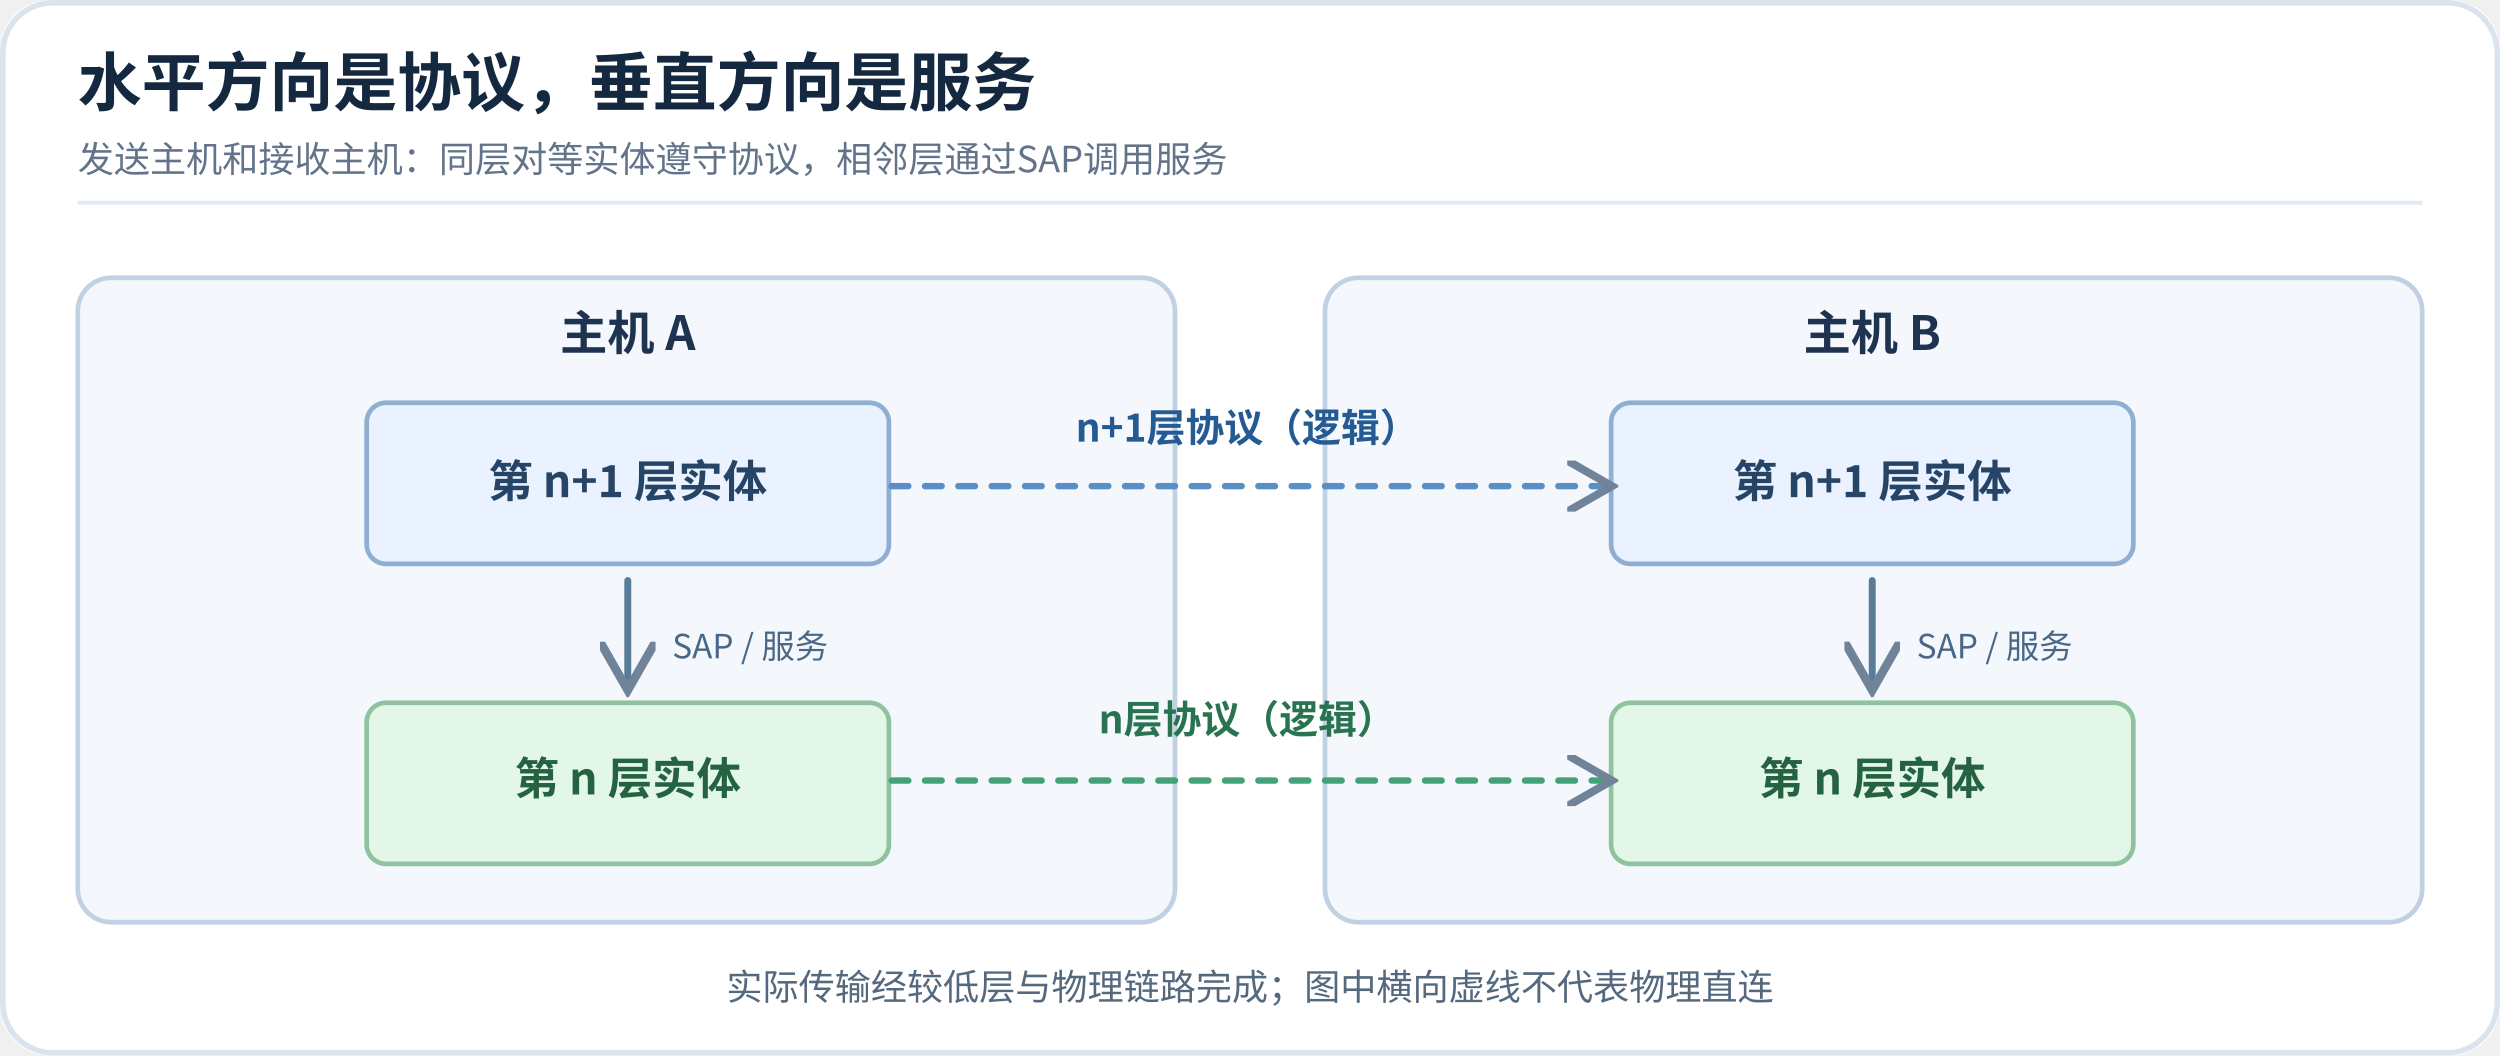
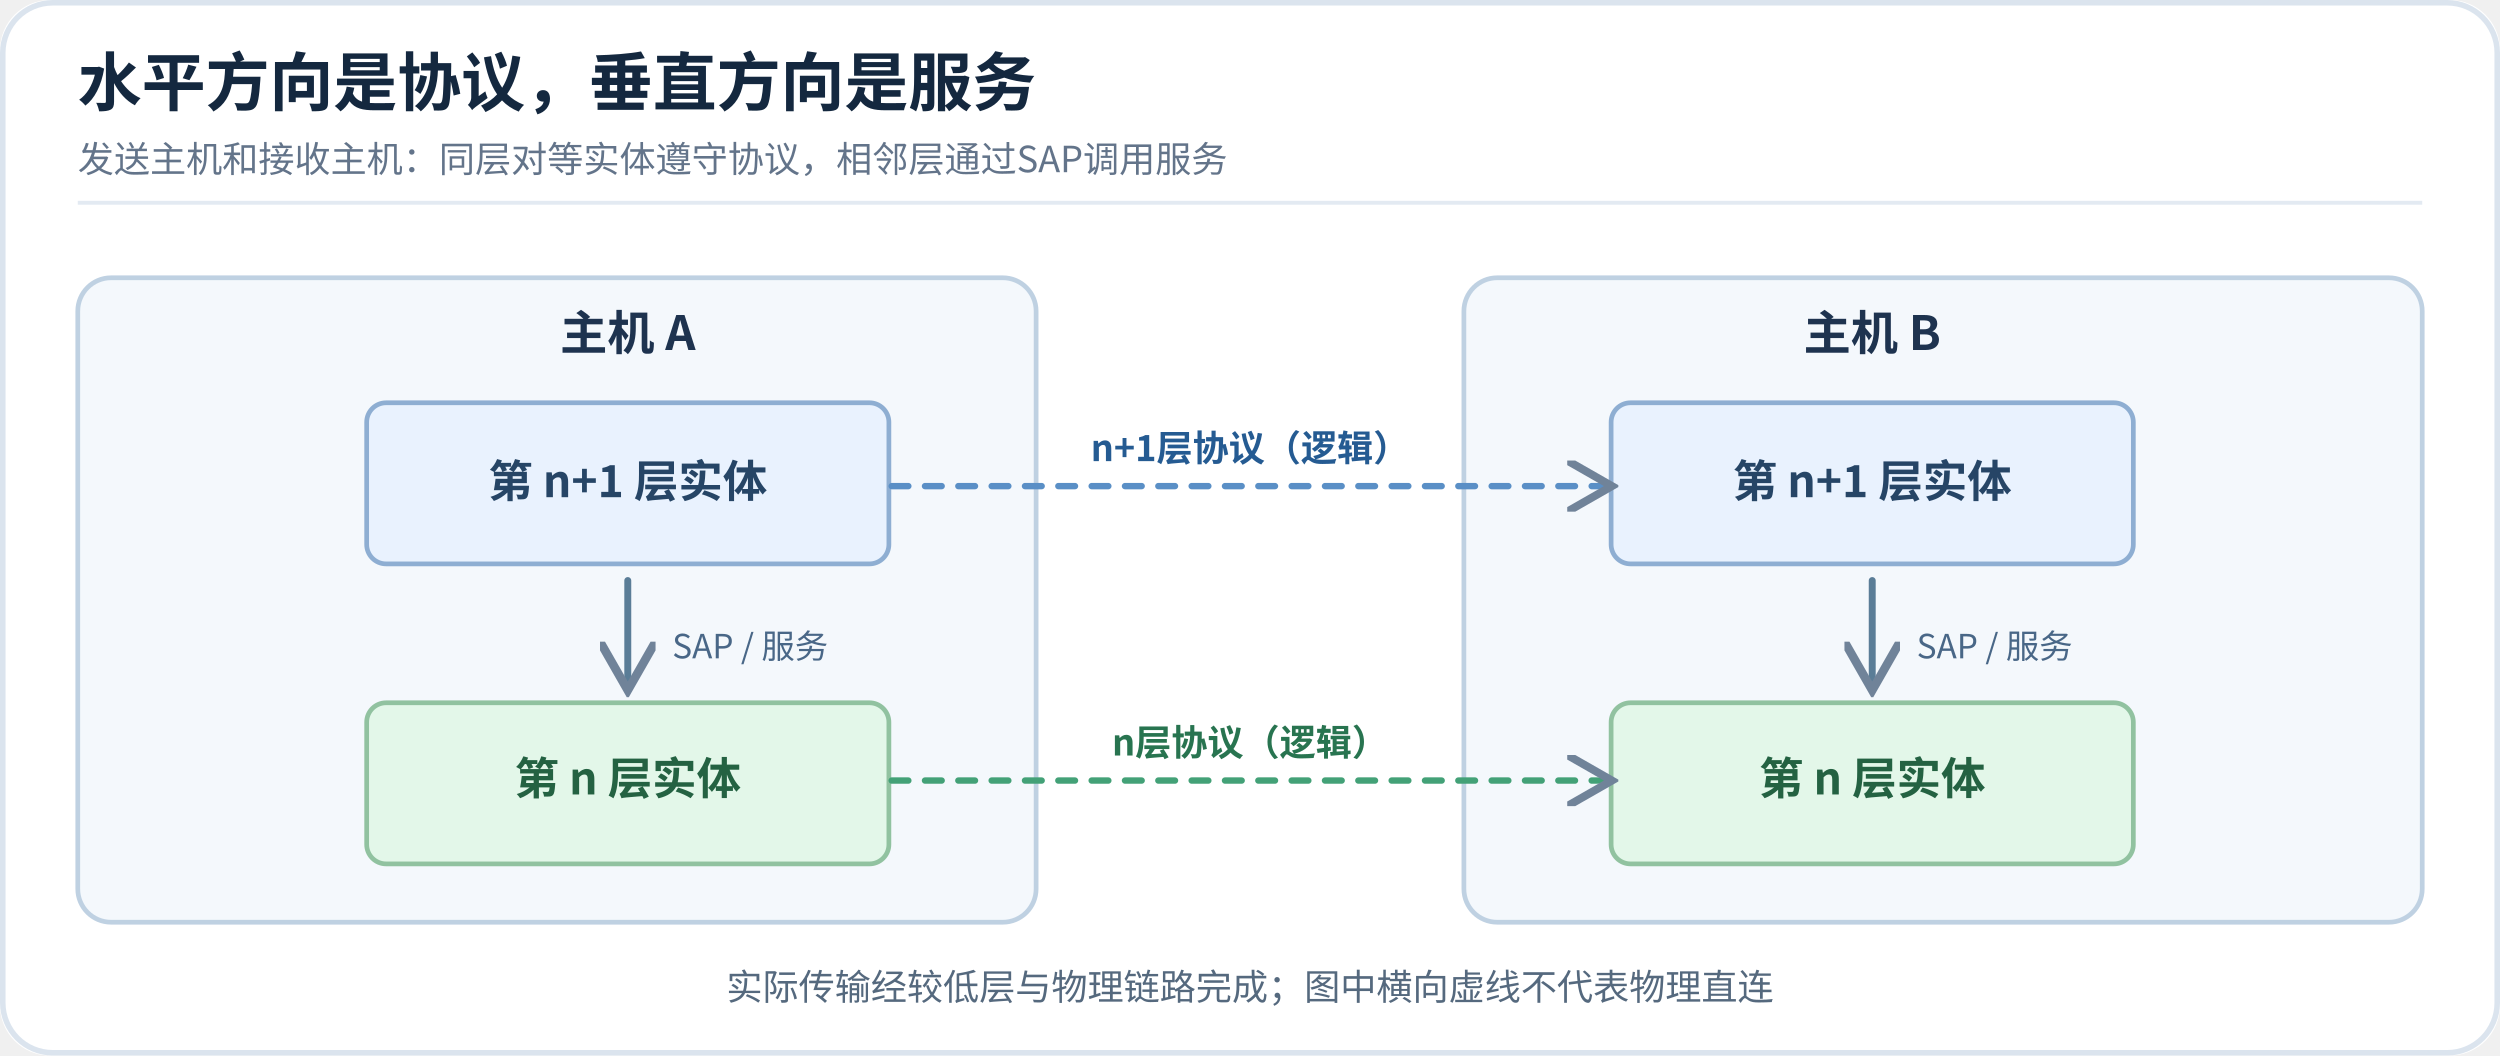
<svg xmlns="http://www.w3.org/2000/svg" role="img" aria-label="水平方向是协议，垂直方向是服务" viewBox="0 0 900 380" width="900" height="380" font-family="Noto Sans CJK SC" xml:space="preserve">
  <defs>
    <marker id="arrow" markerWidth="8" markerHeight="8" refX="6" refY="4" orient="auto">
      <path d="M0 0 L7 4 L0 8" fill="none" stroke="#708399" stroke-width="1.25" />
    </marker>
  </defs>
  <rect width="900" height="380" fill="#ffffff" rx="18" />
  <rect x="1" y="1" width="898" height="378" rx="18" fill="none" stroke="#dbe4ee" stroke-width="2" />
  <text x="28" y="38" font-size="23" fill="#14283f" text-anchor="start" font-weight="700">水平方向是协议，垂直方向是服务</text>
  <text x="28" y="62" font-size="13" fill="#63748a" text-anchor="start">发送主机和接收主机：同层对等实体遵守协议，相邻层通过SAP调用服务</text>
  <path d="M28 73 H872" stroke="#e3eaf2" stroke-width="1.4" />
-   <rect x="28" y="100" width="395" height="232" rx="12" fill="#f4f8fc" stroke="#bfd1e2" stroke-width="1.7" />
-   <rect x="477" y="100" width="395" height="232" rx="12" fill="#f4f8fc" stroke="#bfd1e2" stroke-width="1.7" />
+   <rect x="28" y="100" width="345" height="232" rx="12" fill="#f4f8fc" stroke="#bfd1e2" stroke-width="1.7" />
+   <rect x="527" y="100" width="345" height="232" rx="12" fill="#f4f8fc" stroke="#bfd1e2" stroke-width="1.7" />
  <text x="226" y="126" font-size="17" fill="#1e334f" text-anchor="middle" font-weight="700">主机 A</text>
  <text x="674" y="126" font-size="17" fill="#1e334f" text-anchor="middle" font-weight="700">主机 B</text>
  <rect x="132" y="145" width="188" height="58" rx="7" fill="#e9f2fe" stroke="#8eaed2" stroke-width="1.7" />
  <text x="226" y="179" font-size="16" fill="#264566" text-anchor="middle" font-weight="700">第 n+1 层实体</text>
  <rect x="132" y="253" width="188" height="58" rx="7" fill="#e3f7e9" stroke="#91c2a0" stroke-width="1.7" />
  <text x="226" y="286" font-size="16" fill="#246242" text-anchor="middle" font-weight="700">第 n 层实体</text>
  <path d="M226 209 L226 246" fill="none" stroke="#5a7d97" stroke-width="2.5" stroke-linecap="round" marker-end="url(#arrow)" />
  <text x="242" y="237" font-size="12" fill="#496787" text-anchor="start">SAP / 服务</text>
  <rect x="580" y="145" width="188" height="58" rx="7" fill="#e9f2fe" stroke="#8eaed2" stroke-width="1.7" />
  <text x="674" y="179" font-size="16" fill="#264566" text-anchor="middle" font-weight="700">第 n+1 层实体</text>
  <rect x="580" y="253" width="188" height="58" rx="7" fill="#e3f7e9" stroke="#91c2a0" stroke-width="1.7" />
  <text x="674" y="286" font-size="16" fill="#246242" text-anchor="middle" font-weight="700">第 n 层实体</text>
  <path d="M674 209 L674 246" fill="none" stroke="#5a7d97" stroke-width="2.5" stroke-linecap="round" marker-end="url(#arrow)" />
  <text x="690" y="237" font-size="12" fill="#496787" text-anchor="start">SAP / 服务</text>
  <path d="M321 175 L578 175" fill="none" stroke="#5a8fc6" stroke-width="2.3" stroke-linecap="round" stroke-dasharray="6 6" marker-end="url(#arrow)" />
-   <text x="449" y="159" font-size="14" fill="#255b92" text-anchor="middle" font-weight="700">n+1层协议（逻辑）</text>
+   <text x="450" y="166" font-size="13" fill="#255b92" text-anchor="middle" font-weight="700">n+1层协议（逻辑）</text>
  <path d="M321 281 L578 281" fill="none" stroke="#43a177" stroke-width="2.3" stroke-linecap="round" stroke-dasharray="6 6" marker-end="url(#arrow)" />
-   <text x="449" y="264" font-size="14" fill="#287450" text-anchor="middle" font-weight="700">n层协议（逻辑）</text>
+   <text x="450" y="272" font-size="13" fill="#287450" text-anchor="middle" font-weight="700">n层协议（逻辑）</text>
  <text x="450" y="360" font-size="13" fill="#55697e" text-anchor="middle">实际传输经较低层与物理链路完成；图中横向虚线不代表物理直连</text>
</svg>
